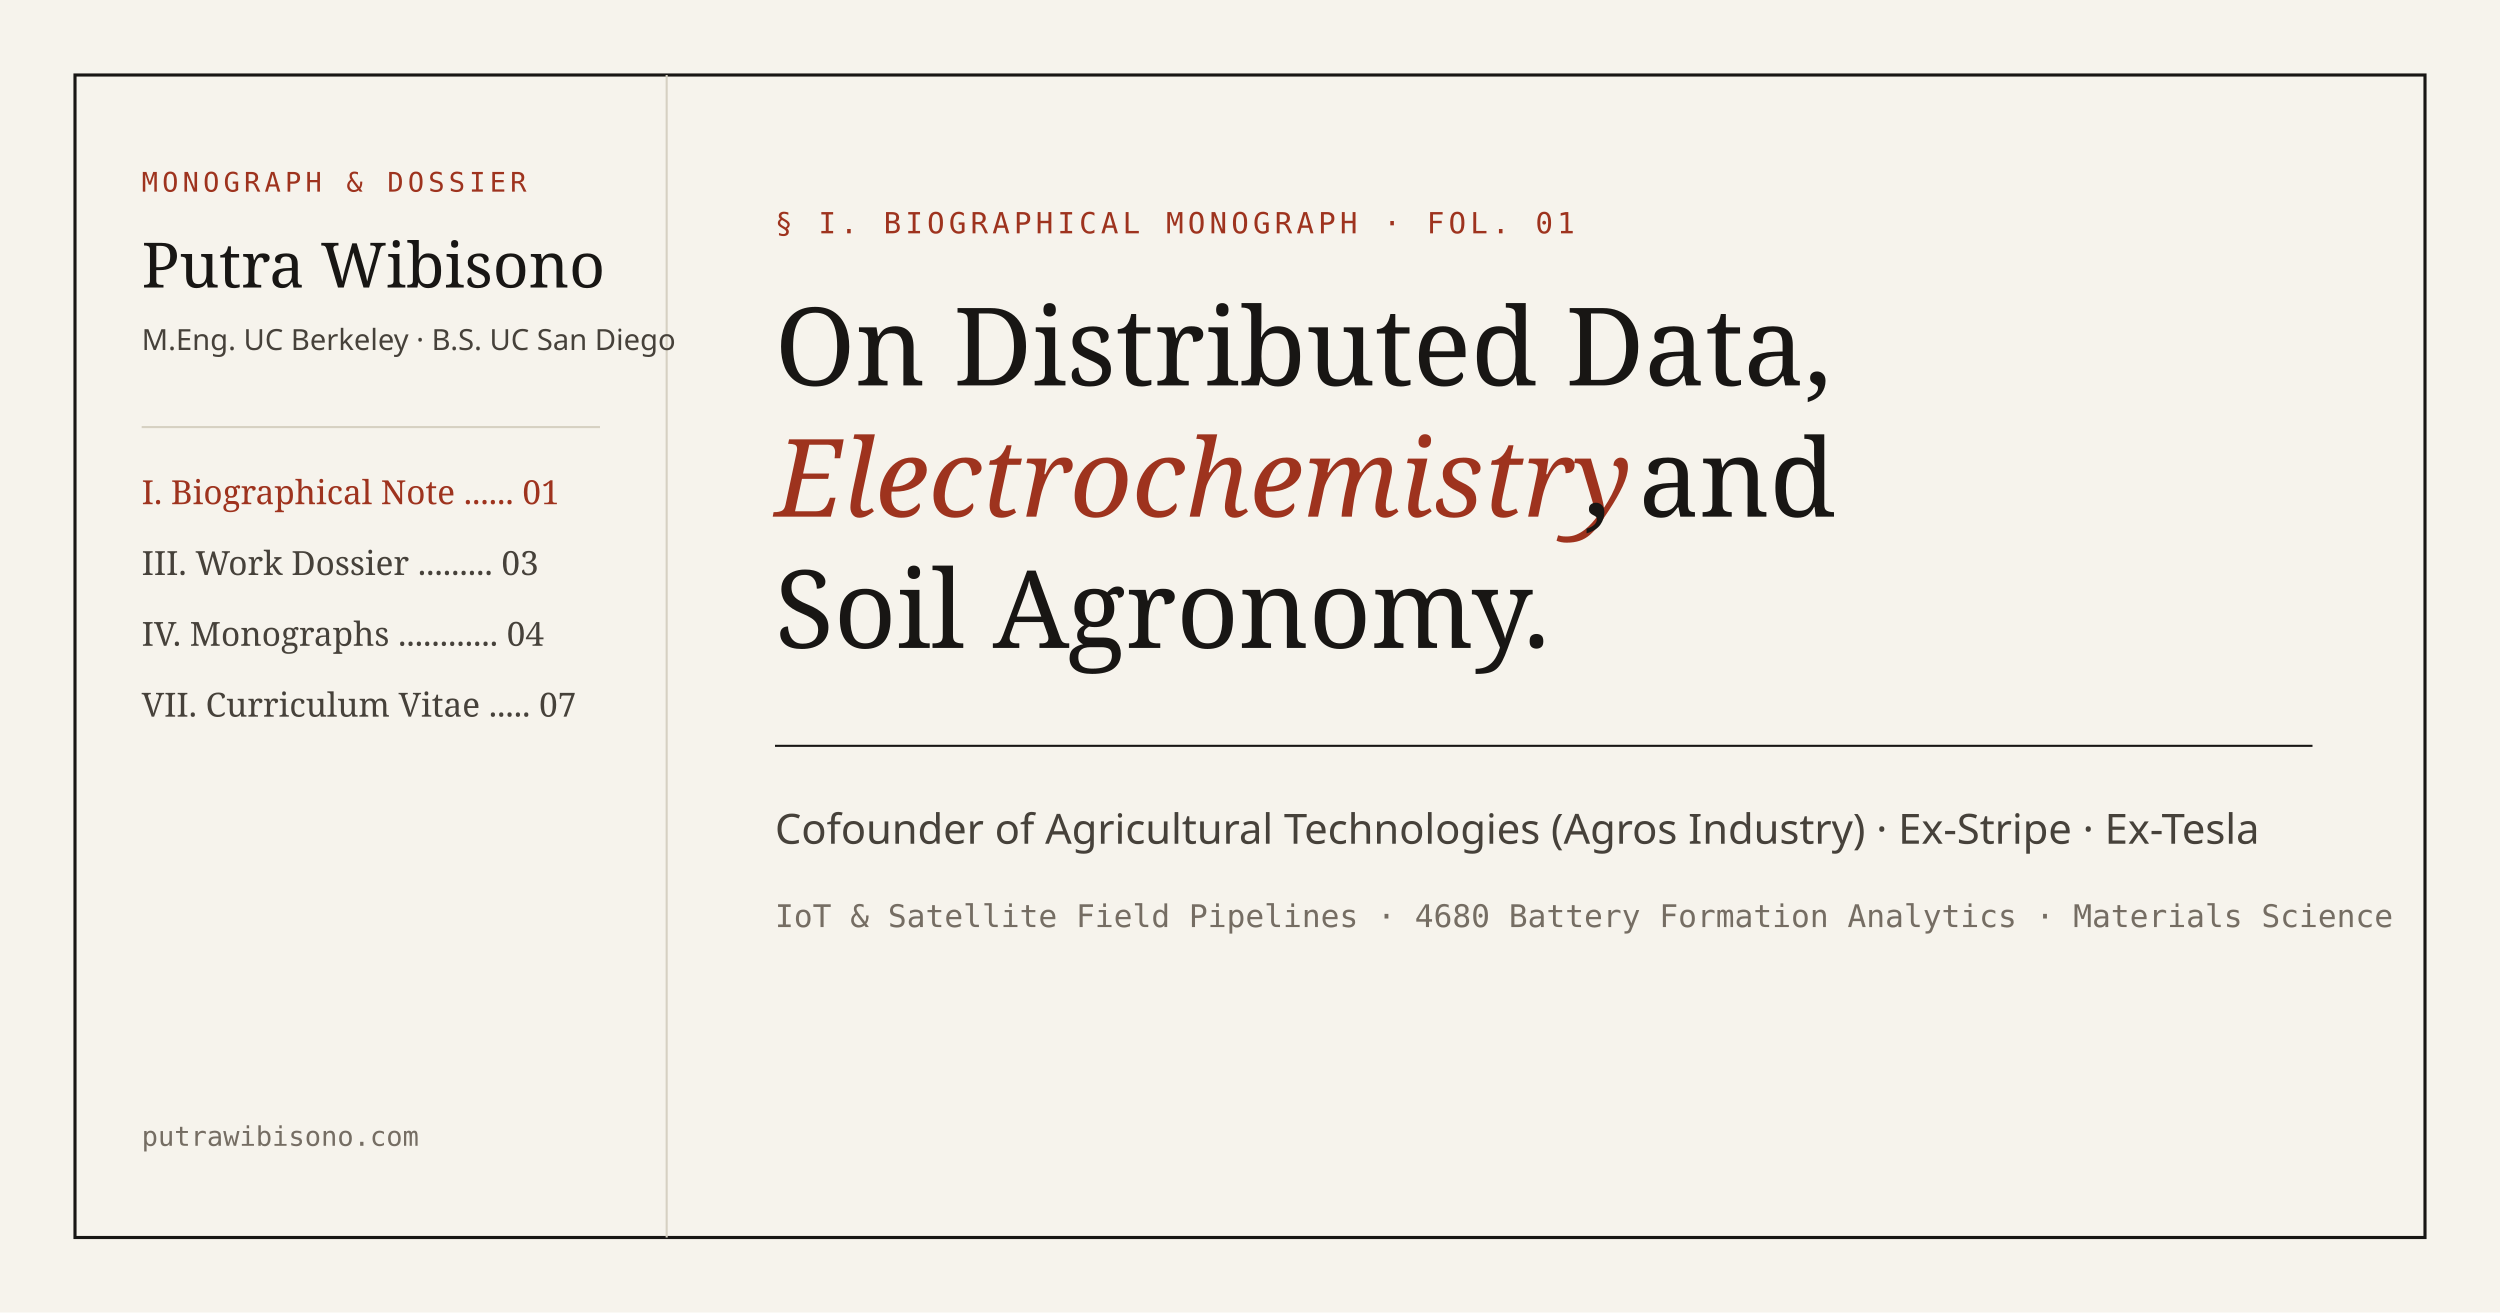
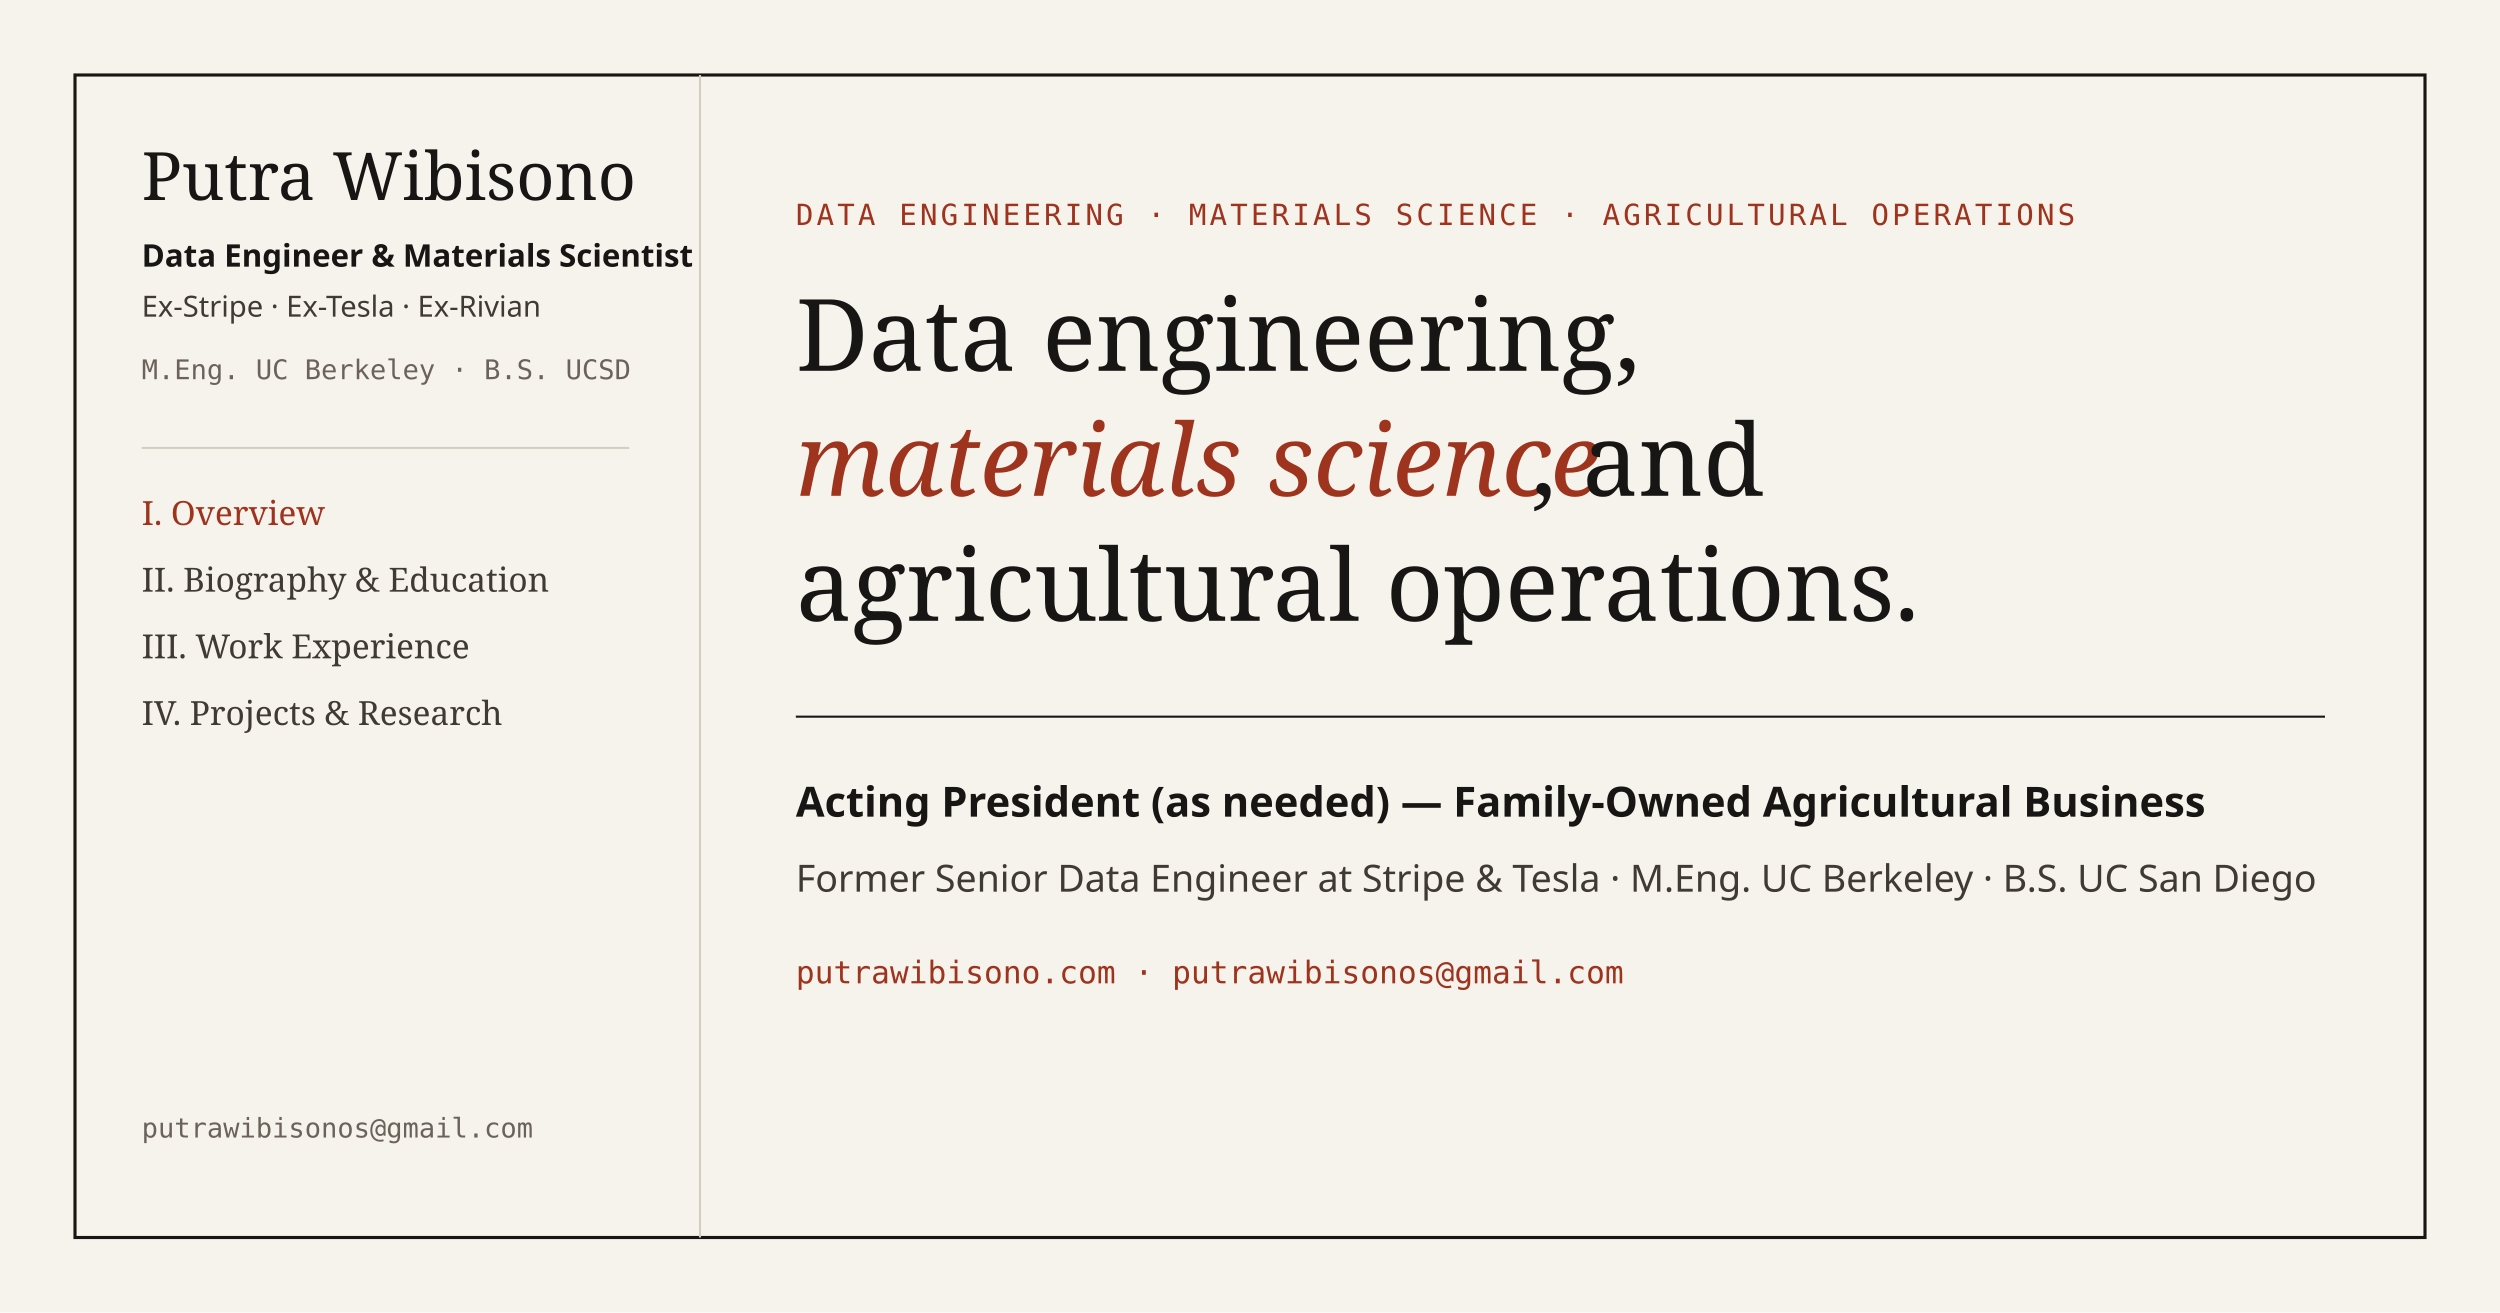
- <svg xmlns="http://www.w3.org/2000/svg" viewBox="0 0 1200 630" role="img" aria-label="Putra Wibisono — Personal Monograph &amp; Field Dossier">
+ <svg xmlns="http://www.w3.org/2000/svg" viewBox="0 0 1200 630" role="img" aria-label="Putra Wibisono — Data Engineer, Materials Scientist &amp; Agricultural Operations">
  <rect width="1200" height="630" fill="#F6F3EC" />
  <rect x="36" y="36" width="1128" height="558" fill="none" stroke="#181614" stroke-width="1.5" />
-   <line x1="320" y1="36" x2="320" y2="594" stroke="#D6D0C2" stroke-width="1" />
-   <text x="68" y="92" font-family="monospace" font-size="13" fill="#9E331E" letter-spacing="2">MONOGRAPH &amp; DOSSIER</text>
-   <text x="68" y="138" font-family="Georgia, serif" font-size="30" fill="#181614">Putra Wibisono</text>
-   <text x="68" y="168" font-family="sans-serif" font-size="14" fill="#46413A">M.Eng. UC Berkeley · B.S. UC San Diego</text>
-   <line x1="68" y1="205" x2="288" y2="205" stroke="#D6D0C2" stroke-width="1" />
-   <text x="68" y="242" font-family="Georgia, serif" font-size="16" fill="#9E331E">I. Biographical Note ...... 01</text>
-   <text x="68" y="276" font-family="Georgia, serif" font-size="16" fill="#46413A">III. Work Dossier ......... 03</text>
-   <text x="68" y="310" font-family="Georgia, serif" font-size="16" fill="#46413A">IV. Monographs ............ 04</text>
-   <text x="68" y="344" font-family="Georgia, serif" font-size="16" fill="#46413A">VII. Curriculum Vitae ..... 07</text>
-   <text x="68" y="550" font-family="monospace" font-size="13" fill="#756D63">putrawibisono.com</text>
-   <text x="372" y="112" font-family="monospace" font-size="14" fill="#9E331E" letter-spacing="2">§ I. BIOGRAPHICAL MONOGRAPH · FOL. 01</text>
-   <text x="372" y="185" font-family="Georgia, serif" font-size="52" fill="#181614">On Distributed Data,</text>
-   <text x="372" y="248" font-family="Georgia, serif" font-style="italic" font-size="52" fill="#9E331E">Electrochemistry</text>
-   <text x="760" y="248" font-family="Georgia, serif" font-size="52" fill="#181614">, and</text>
-   <text x="372" y="311" font-family="Georgia, serif" font-size="52" fill="#181614">Soil Agronomy.</text>
-   <line x1="372" y1="358" x2="1110" y2="358" stroke="#181614" stroke-width="1" />
-   <text x="372" y="405" font-family="sans-serif" font-size="20" fill="#46413A">Cofounder of Agricultural Technologies (Agros Industry) · Ex-Stripe · Ex-Tesla</text>
-   <text x="372" y="445" font-family="monospace" font-size="15" fill="#756D63">IoT &amp; Satellite Field Pipelines · 4680 Battery Formation Analytics · Materials Science</text>
+   <line x1="336" y1="36" x2="336" y2="594" stroke="#D4CEC0" stroke-width="1" />
+   <text x="68" y="96" font-family="Georgia, serif" font-size="32" fill="#181614">Putra Wibisono</text>
+   <text x="68" y="128" font-family="sans-serif" font-size="15" font-weight="600" fill="#181614">Data Engineer &amp; Materials Scientist</text>
+   <text x="68" y="152" font-family="sans-serif" font-size="14" fill="#3F3A34">Ex-Stripe · Ex-Tesla · Ex-Rivian</text>
+   <text x="68" y="182" font-family="monospace" font-size="13" fill="#6B6359">M.Eng. UC Berkeley · B.S. UCSD</text>
+   <line x1="68" y1="215" x2="302" y2="215" stroke="#D4CEC0" stroke-width="1" />
+   <text x="68" y="252" font-family="Georgia, serif" font-size="16" fill="#9E331E">I. Overview</text>
+   <text x="68" y="284" font-family="Georgia, serif" font-size="16" fill="#3F3A34">II. Biography &amp; Education</text>
+   <text x="68" y="316" font-family="Georgia, serif" font-size="16" fill="#3F3A34">III. Work Experience</text>
+   <text x="68" y="348" font-family="Georgia, serif" font-size="16" fill="#3F3A34">IV. Projects &amp; Research</text>
+   <text x="68" y="546" font-family="monospace" font-size="13" fill="#6B6359">putrawibisonos@gmail.com</text>
+   <text x="382" y="108" font-family="monospace" font-size="14" fill="#9E331E" letter-spacing="1.5">DATA ENGINEERING · MATERIALS SCIENCE · AGRICULTURAL OPERATIONS</text>
+   <text x="382" y="178" font-family="Georgia, serif" font-size="48" fill="#181614">Data engineering,</text>
+   <text x="382" y="238" font-family="Georgia, serif" font-style="italic" font-size="48" fill="#9E331E">materials science</text>
+   <text x="735" y="238" font-family="Georgia, serif" font-size="48" fill="#181614">, and</text>
+   <text x="382" y="298" font-family="Georgia, serif" font-size="48" fill="#181614">agricultural operations.</text>
+   <line x1="382" y1="344" x2="1116" y2="344" stroke="#181614" stroke-width="1" />
+   <text x="382" y="392" font-family="sans-serif" font-size="20" font-weight="600" fill="#181614">Acting President (as needed) — Family-Owned Agricultural Business</text>
+   <text x="382" y="428" font-family="sans-serif" font-size="18" fill="#3F3A34">Former Senior Data Engineer at Stripe &amp; Tesla · M.Eng. UC Berkeley · B.S. UC San Diego</text>
+   <text x="382" y="472" font-family="monospace" font-size="15" fill="#9E331E">putrawibisono.com · putrawibisonos@gmail.com</text>
</svg>
